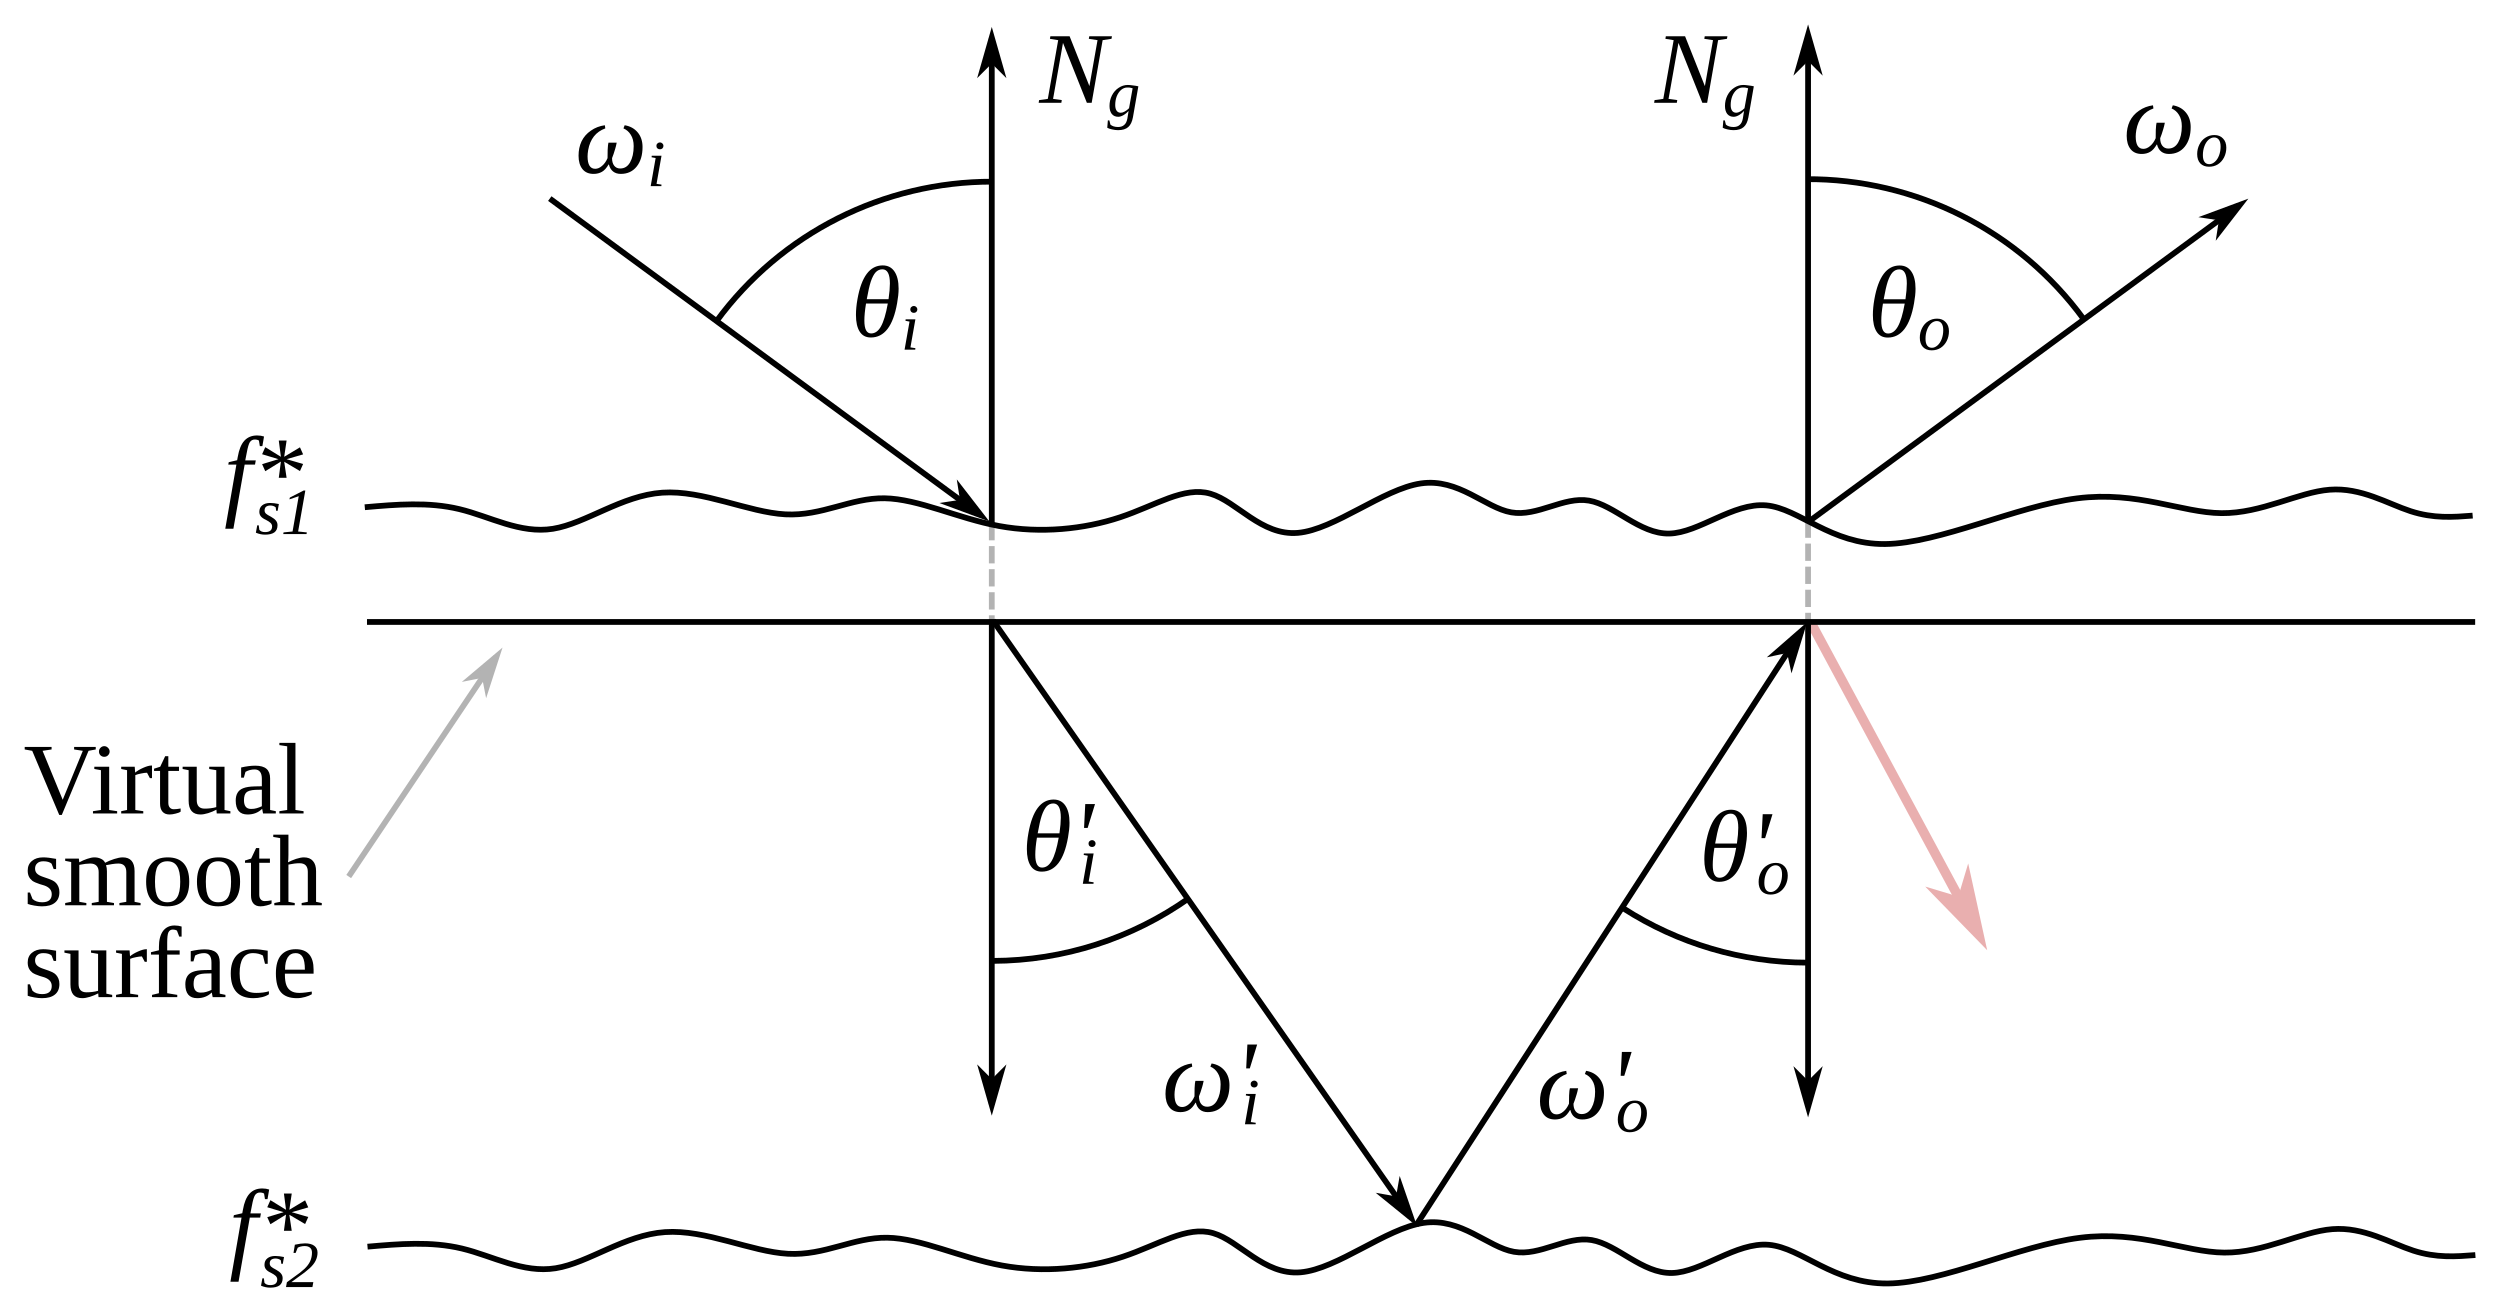
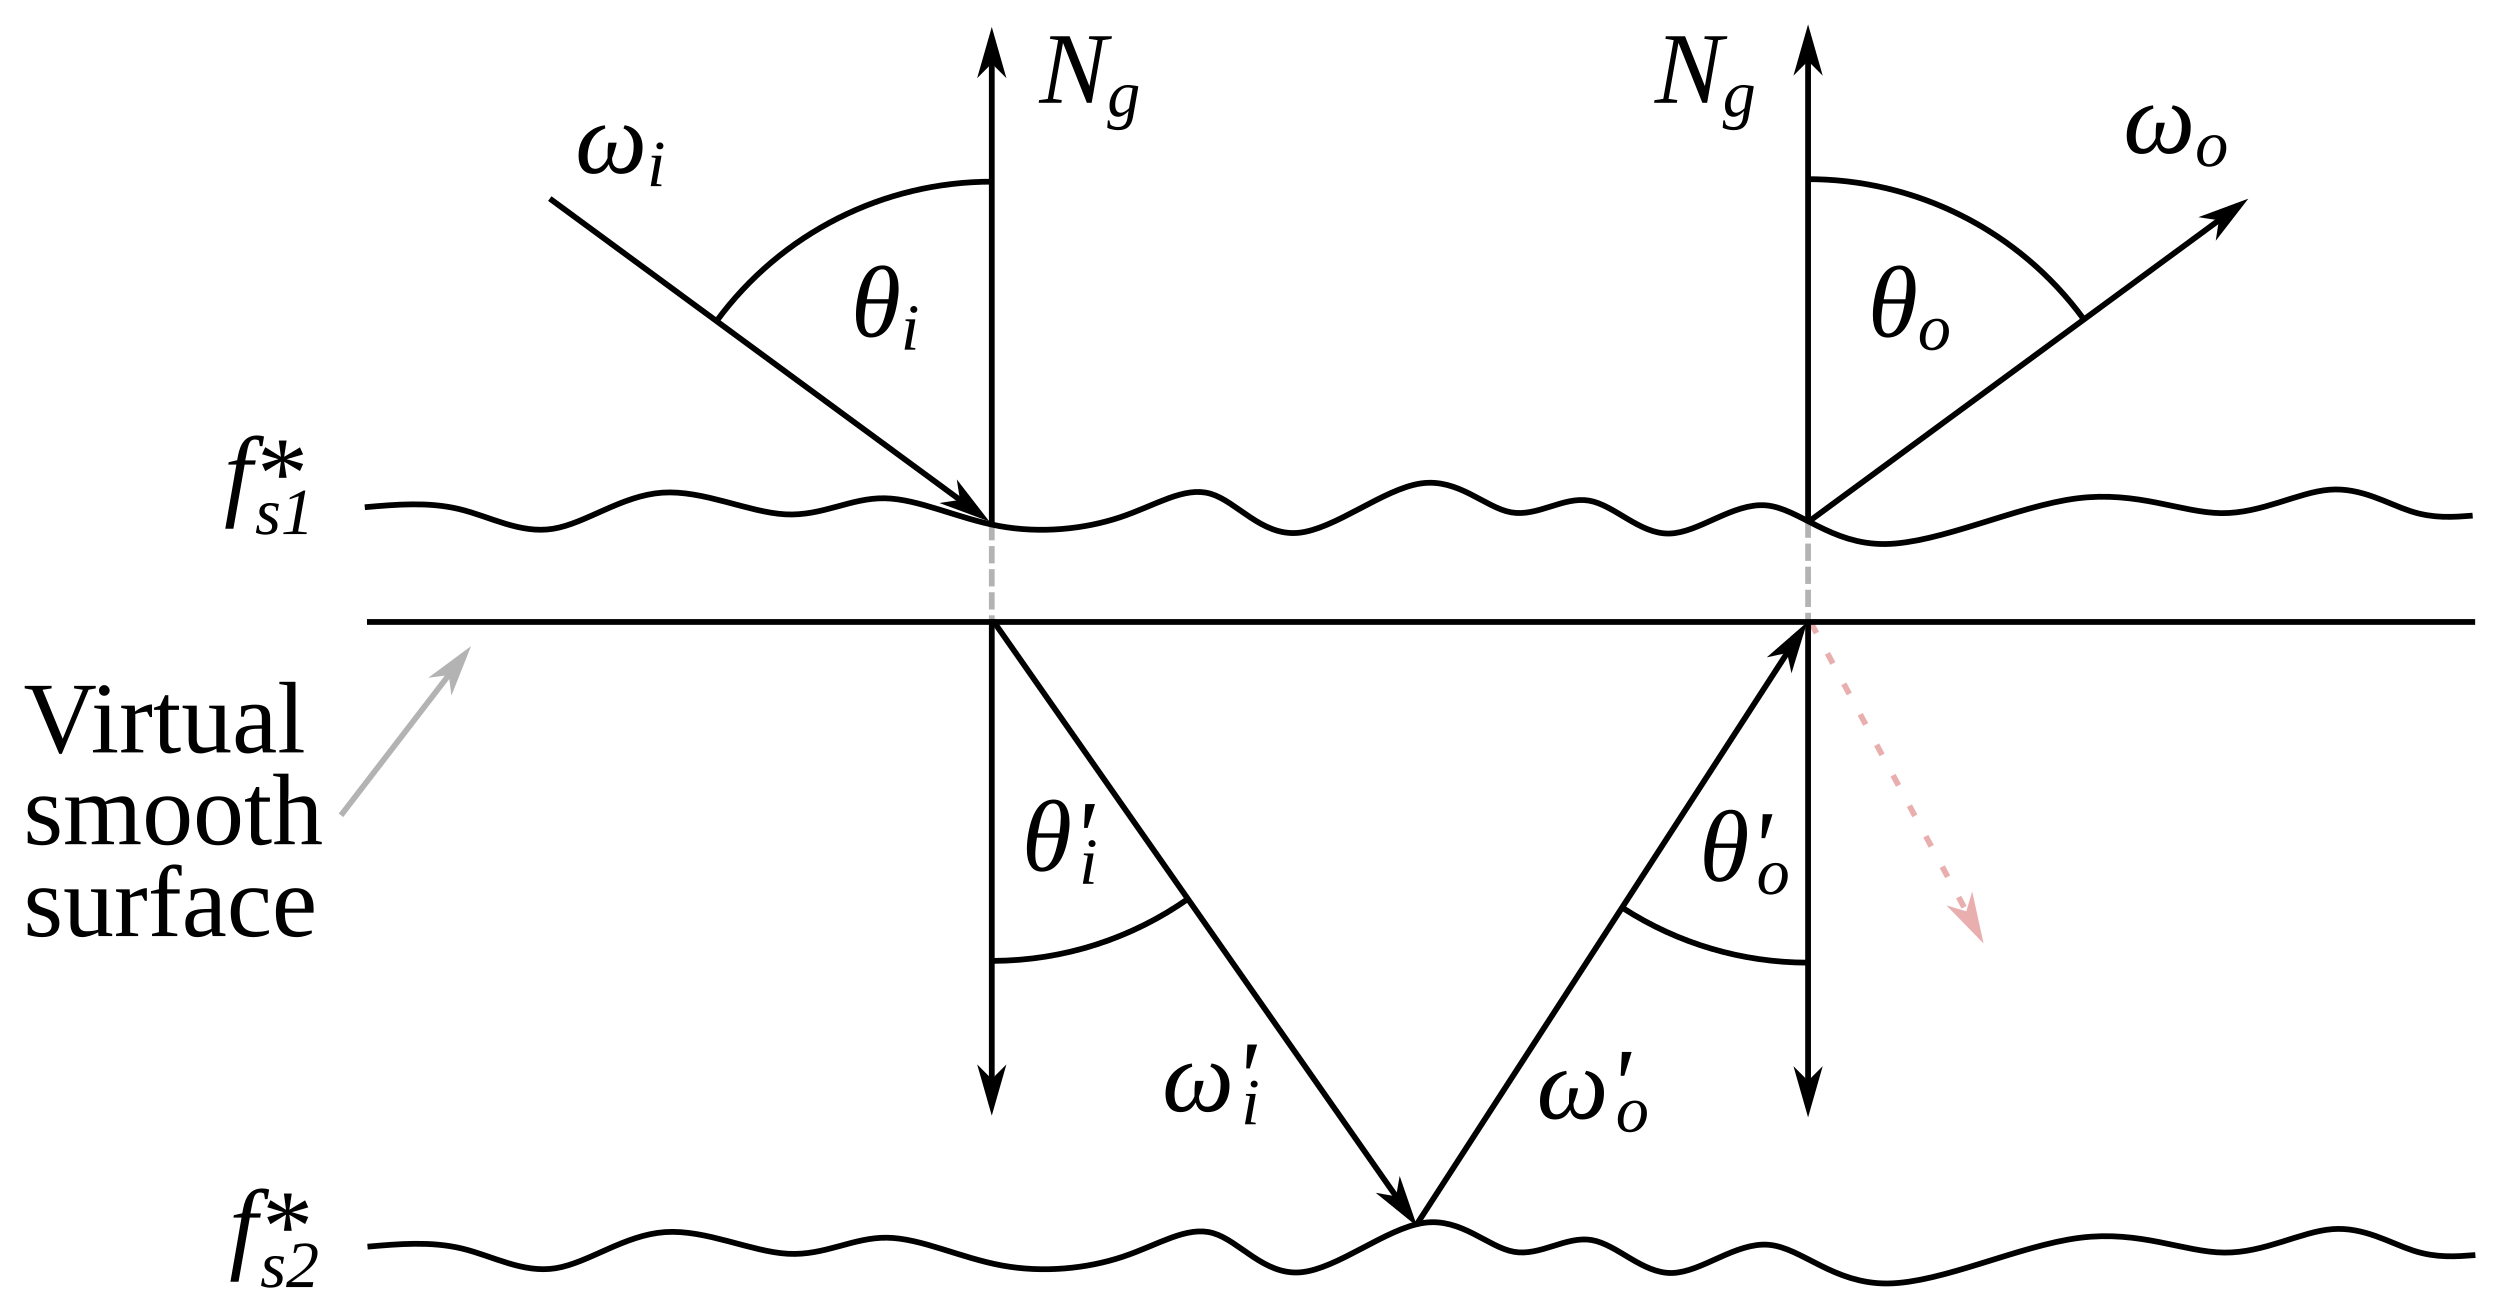
<svg xmlns="http://www.w3.org/2000/svg" xmlns:xlink="http://www.w3.org/1999/xlink" width="10.24in" height="5.369in" viewBox="0 0 260.091 136.368" version="1.1" id="svg8">
  <defs id="defs2">
    <marker orient="auto" refY="0" refX="0" id="marker969" style="overflow:visible">
      <path id="path967" d="M 0,0 5,-5 -12.5,0 5,5 Z" style="fill:#000000;fill-opacity:1;fill-rule:evenodd;stroke:#000000;stroke-width:1pt;stroke-opacity:1" transform="matrix(-0.4,0,0,-0.4,-4,0)" />
    </marker>
    <marker orient="auto" refY="0" refX="0" id="marker13270" style="overflow:visible">
      <path id="path13268" d="M 0,0 5,-5 -12.5,0 5,5 Z" style="fill:#b3b3b3;fill-opacity:1;fill-rule:evenodd;stroke:#b3b3b3;stroke-width:1pt;stroke-opacity:1" transform="matrix(-0.4,0,0,-0.4,-4,0)" />
    </marker>
    <marker style="overflow:visible" id="marker10270" refX="0" refY="0" orient="auto">
      <path transform="matrix(-0.4,0,0,-0.4,-4,0)" style="fill:#000000;fill-opacity:1;fill-rule:evenodd;stroke:#000000;stroke-width:1pt;stroke-opacity:1" d="M 0,0 5,-5 -12.5,0 5,5 Z" id="path10268" />
    </marker>
    <marker style="overflow:visible" id="marker10152" refX="0" refY="0" orient="auto">
      <path transform="matrix(-0.4,0,0,-0.4,-4,0)" style="fill:#000000;fill-opacity:1;fill-rule:evenodd;stroke:#000000;stroke-width:1pt;stroke-opacity:1" d="M 0,0 5,-5 -12.5,0 5,5 Z" id="path10150" />
    </marker>
    <marker orient="auto" refY="0" refX="0" id="marker9164" style="overflow:visible">
      <path id="path9162" d="M 0,0 5,-5 -12.5,0 5,5 Z" style="fill:#000000;fill-opacity:1;fill-rule:evenodd;stroke:#000000;stroke-width:1pt;stroke-opacity:1" transform="matrix(-0.4,0,0,-0.4,-4,0)" />
    </marker>
    <marker orient="auto" refY="0" refX="0" id="marker8602" style="overflow:visible">
      <path id="path8600" d="M 0,0 5,-5 -12.5,0 5,5 Z" style="fill:#e9afaf;fill-opacity:1;fill-rule:evenodd;stroke:#e9afaf;stroke-width:1pt;stroke-opacity:1" transform="matrix(-0.4,0,0,-0.4,-4,0)" />
    </marker>
    <marker orient="auto" refY="0" refX="0" id="marker8400" style="overflow:visible">
      <path id="path8398" d="M 0,0 5,-5 -12.5,0 5,5 Z" style="fill:#000000;fill-opacity:1;fill-rule:evenodd;stroke:#000000;stroke-width:1pt;stroke-opacity:1" transform="matrix(-0.4,0,0,-0.4,-4,0)" />
    </marker>
    <marker style="overflow:visible" id="marker7978" refX="0" refY="0" orient="auto">
      <path transform="matrix(-0.4,0,0,-0.4,-4,0)" style="fill:#000000;fill-opacity:1;fill-rule:evenodd;stroke:#000000;stroke-width:1pt;stroke-opacity:1" d="M 0,0 5,-5 -12.5,0 5,5 Z" id="path7976" />
    </marker>
    <marker style="overflow:visible" id="marker7970" refX="0" refY="0" orient="auto">
      <path transform="matrix(-0.4,0,0,-0.4,-4,0)" style="fill:#000000;fill-opacity:1;fill-rule:evenodd;stroke:#000000;stroke-width:1pt;stroke-opacity:1" d="M 0,0 5,-5 -12.5,0 5,5 Z" id="path7968" />
    </marker>
    <marker style="overflow:visible" id="marker7966" refX="0" refY="0" orient="auto">
      <path transform="matrix(-0.4,0,0,-0.4,-4,0)" style="fill:#000000;fill-opacity:1;fill-rule:evenodd;stroke:#000000;stroke-width:1pt;stroke-opacity:1" d="M 0,0 5,-5 -12.5,0 5,5 Z" id="path7964" />
    </marker>
    <marker style="overflow:visible" id="marker7962" refX="0" refY="0" orient="auto">
      <path transform="matrix(-0.4,0,0,-0.4,-4,0)" style="fill:#000000;fill-opacity:1;fill-rule:evenodd;stroke:#000000;stroke-width:1pt;stroke-opacity:1" d="M 0,0 5,-5 -12.5,0 5,5 Z" id="path7960" />
    </marker>
    <marker orient="auto" refY="0" refX="0" id="marker7958" style="overflow:visible">
      <path id="path7956" d="M 0,0 5,-5 -12.5,0 5,5 Z" style="fill:#000000;fill-opacity:1;fill-rule:evenodd;stroke:#000000;stroke-width:1pt;stroke-opacity:1" transform="matrix(-0.4,0,0,-0.4,-4,0)" />
    </marker>
    <marker style="overflow:visible" id="marker7948" refX="0" refY="0" orient="auto">
      <path transform="matrix(-0.2,0,0,-0.2,-1.2,0)" style="fill:#000000;fill-opacity:1;fill-rule:evenodd;stroke:#000000;stroke-width:1pt;stroke-opacity:1" d="M 0,0 5,-5 -12.5,0 5,5 Z" id="path7946" />
    </marker>
    <marker style="overflow:visible" id="marker7944" refX="0" refY="0" orient="auto">
      <path transform="matrix(-0.2,0,0,-0.2,-1.2,0)" style="fill:#000000;fill-opacity:1;fill-rule:evenodd;stroke:#000000;stroke-width:1pt;stroke-opacity:1" d="M 0,0 5,-5 -12.5,0 5,5 Z" id="path7942" />
    </marker>
    <marker style="overflow:visible" id="marker7940" refX="0" refY="0" orient="auto">
      <path transform="matrix(-0.2,0,0,-0.2,-1.2,0)" style="fill:#000000;fill-opacity:1;fill-rule:evenodd;stroke:#000000;stroke-width:1pt;stroke-opacity:1" d="M 0,0 5,-5 -12.5,0 5,5 Z" id="path7938" />
    </marker>
    <marker style="overflow:visible" id="marker7936" refX="0" refY="0" orient="auto">
      <path transform="matrix(-0.2,0,0,-0.2,-1.2,0)" style="fill:#000000;fill-opacity:1;fill-rule:evenodd;stroke:#000000;stroke-width:1pt;stroke-opacity:1" d="M 0,0 5,-5 -12.5,0 5,5 Z" id="path7934" />
    </marker>
    <marker orient="auto" refY="0" refX="0" id="marker7880" style="overflow:visible">
      <path id="path7878" d="M 0,0 5,-5 -12.5,0 5,5 Z" style="fill:#000000;fill-opacity:1;fill-rule:evenodd;stroke:#000000;stroke-width:1pt;stroke-opacity:1" transform="matrix(-0.4,0,0,-0.4,-4,0)" />
    </marker>
    <marker orient="auto" refY="0" refX="0" id="marker7872" style="overflow:visible">
      <path id="path7592" d="M 0,0 5,-5 -12.5,0 5,5 Z" style="fill:#000000;fill-opacity:1;fill-rule:evenodd;stroke:#000000;stroke-width:1pt;stroke-opacity:1" transform="matrix(-0.8,0,0,-0.8,-10,0)" />
    </marker>
    <marker style="overflow:visible" id="marker7865" refX="0" refY="0" orient="auto">
      <path transform="matrix(-0.2,0,0,-0.2,-1.2,0)" style="fill:#000000;fill-opacity:1;fill-rule:evenodd;stroke:#000000;stroke-width:1pt;stroke-opacity:1" d="M 0,0 5,-5 -12.5,0 5,5 Z" id="path7863" />
    </marker>
    <marker orient="auto" refY="0" refX="0" id="Arrow1Mend" style="overflow:visible">
      <path id="path7598" d="M 0,0 5,-5 -12.5,0 5,5 Z" style="fill:#000000;fill-opacity:1;fill-rule:evenodd;stroke:#000000;stroke-width:1pt;stroke-opacity:1" transform="matrix(-0.4,0,0,-0.4,-4,0)" />
    </marker>
    <marker orient="auto" refY="0" refX="0" id="marker7241" style="overflow:visible">
      <path id="path7239" d="M 0,0 5,-5 -12.5,0 5,5 Z" style="fill:#000000;fill-opacity:1;fill-rule:evenodd;stroke:#000000;stroke-width:1pt;stroke-opacity:1" transform="matrix(-0.4,0,0,-0.4,-4,0)" />
    </marker>
    <marker orient="auto" refY="0" refX="0" id="marker5167" style="overflow:visible">
      <path id="path5165" d="M 0,0 5,-5 -12.5,0 5,5 Z" style="fill:#000000;fill-opacity:1;fill-rule:evenodd;stroke:#000000;stroke-width:1pt;stroke-opacity:1" transform="matrix(-0.4,0,0,-0.4,-4,0)" />
    </marker>
    <marker orient="auto" refY="0" refX="0" id="marker1337" style="overflow:visible">
      <path id="path854" d="M 0,0 5,-5 -12.5,0 5,5 Z" style="fill:#000000;fill-opacity:1;fill-rule:evenodd;stroke:#000000;stroke-width:1pt;stroke-opacity:1" transform="matrix(-0.8,0,0,-0.8,-10,0)" />
    </marker>
    <marker orient="auto" refY="0" refX="0" id="Arrow1Lstart" style="overflow:visible">
      <path id="path851" d="M 0,0 5,-5 -12.5,0 5,5 Z" style="fill:#000000;fill-opacity:1;fill-rule:evenodd;stroke:#000000;stroke-width:1pt;stroke-opacity:1" transform="matrix(0.8,0,0,0.8,10,0)" />
    </marker>
    <marker orient="auto" refY="0" refX="0" id="Arrow2Mend" style="overflow:visible">
      <path id="path878" style="fill:#000000;fill-opacity:1;fill-rule:evenodd;stroke:#000000;stroke-width:0.625;stroke-linejoin:round;stroke-opacity:1" d="M 8.719,4.034 -2.207,0.016 8.719,-4.002 c -1.745,2.372 -1.735,5.617 -6e-7,8.035 z" transform="scale(-0.6)" />
    </marker>
    <marker orient="auto" refY="0" refX="0" id="marker1114" style="overflow:visible">
      <path id="path857" d="M 0,0 5,-5 -12.5,0 5,5 Z" style="fill:#000000;fill-opacity:1;fill-rule:evenodd;stroke:#000000;stroke-width:1pt;stroke-opacity:1" transform="matrix(0.4,0,0,0.4,4,0)" />
    </marker>
    <marker style="overflow:visible" id="marker57634" refX="0" refY="0" orient="auto">
      <path transform="matrix(0.4,0,0,0.4,4,0)" style="fill:#000000;fill-opacity:1;fill-rule:evenodd;stroke:#000000;stroke-width:1pt;stroke-opacity:1" d="M 0,0 5,-5 -12.5,0 5,5 Z" id="path57632" />
    </marker>
    <marker orient="auto" refY="0" refX="0" id="DotL" style="overflow:visible">
      <path id="path4925" d="m -2.5,-1 c 0,2.76 -2.24,5 -5,5 -2.76,0 -5,-2.24 -5,-5 0,-2.76 2.24,-5 5,-5 2.76,0 5,2.24 5,5 z" style="fill:#000000;fill-opacity:1;fill-rule:evenodd;stroke:#000000;stroke-width:1pt;stroke-opacity:1" transform="matrix(0.8,0,0,0.8,5.92,0.8)" />
    </marker>
    <marker orient="auto" refY="0" refX="0" id="Arrow1Sstart" style="overflow:visible">
      <path id="path4876" d="M 0,0 5,-5 -12.5,0 5,5 Z" style="fill:#000000;fill-opacity:1;fill-rule:evenodd;stroke:#000000;stroke-width:1pt;stroke-opacity:1" transform="matrix(0.2,0,0,0.2,1.2,0)" />
    </marker>
    <marker orient="auto" refY="0" refX="0" id="Tail" style="overflow:visible">
      <g id="g4912" transform="scale(-1.2)" style="fill:#000000;fill-opacity:1;stroke:#000000;stroke-opacity:1">
        <path id="path4900" d="M -3.805,-3.959 0.544,0" style="fill:#000000;fill-opacity:1;fill-rule:evenodd;stroke:#000000;stroke-width:0.8;stroke-linecap:round;stroke-opacity:1" />
        <path id="path4902" d="M -1.287,-3.959 3.062,0" style="fill:#000000;fill-opacity:1;fill-rule:evenodd;stroke:#000000;stroke-width:0.8;stroke-linecap:round;stroke-opacity:1" />
        <path id="path4904" d="M 1.305,-3.959 5.654,0" style="fill:#000000;fill-opacity:1;fill-rule:evenodd;stroke:#000000;stroke-width:0.8;stroke-linecap:round;stroke-opacity:1" />
        <path id="path4906" d="M -3.805,4.178 0.544,0.22" style="fill:#000000;fill-opacity:1;fill-rule:evenodd;stroke:#000000;stroke-width:0.8;stroke-linecap:round;stroke-opacity:1" />
        <path id="path4908" d="M -1.287,4.178 3.062,0.22" style="fill:#000000;fill-opacity:1;fill-rule:evenodd;stroke:#000000;stroke-width:0.8;stroke-linecap:round;stroke-opacity:1" />
        <path id="path4910" d="M 1.305,4.178 5.654,0.22" style="fill:#000000;fill-opacity:1;fill-rule:evenodd;stroke:#000000;stroke-width:0.8;stroke-linecap:round;stroke-opacity:1" />
      </g>
    </marker>
    <marker orient="auto" refY="0" refX="0" id="Arrow1Lend" style="overflow:visible">
      <path id="path4867" d="M 0,0 5,-5 -12.5,0 5,5 Z" style="fill:#000000;fill-opacity:1;fill-rule:evenodd;stroke:#000000;stroke-width:1pt;stroke-opacity:1" transform="matrix(-0.8,0,0,-0.8,-10,0)" />
    </marker>
    <marker orient="auto" refY="0" refX="0" id="Arrow1Mstart" style="overflow:visible">
      <path id="path4870" d="M 0,0 5,-5 -12.5,0 5,5 Z" style="fill:#000000;fill-opacity:1;fill-rule:evenodd;stroke:#000000;stroke-width:1pt;stroke-opacity:1" transform="matrix(0.4,0,0,0.4,4,0)" />
    </marker>
  </defs>
  <g id="layer10" style="display:none" transform="translate(-1.468979,-16.41269)">
    <path id="use4835" d="M 37.053,195.685 H 256.379" style="display:inline;fill:none;fill-rule:evenodd;stroke:#000000;stroke-width:0.6;stroke-linecap:butt;stroke-linejoin:miter;stroke-miterlimit:4;stroke-dasharray:none;stroke-dashoffset:0;stroke-opacity:1" />
    <path style="display:inline;fill:none;fill-rule:evenodd;stroke:#000000;stroke-width:0.6;stroke-linecap:butt;stroke-linejoin:miter;stroke-miterlimit:4;stroke-dasharray:none;stroke-opacity:1" d="m 37.593,189.541 c 3.309,-0.288 6.611,-0.576 9.825,0.194 3.214,0.77 6.329,2.597 9.751,2.049 3.422,-0.548 7.152,-3.47 11.383,-3.759 4.23,-0.29 8.957,2.051 12.796,2.256 3.839,0.204 6.791,-1.728 10.317,-1.672 3.526,0.056 7.621,2.098 11.931,2.889 4.311,0.791 8.836,0.33 12.566,-0.908 3.73,-1.238 6.665,-3.252 9.407,-2.457 2.743,0.795 5.289,4.398 9.097,4.075 3.808,-0.323 8.881,-4.571 12.799,-5.143 3.918,-0.572 6.677,2.533 9.404,3.01 2.727,0.478 5.424,-1.671 8.08,-1.223 2.656,0.448 5.265,3.491 8.354,3.427 3.088,-0.064 6.656,-3.235 10.085,-2.932 3.429,0.304 6.717,4.082 12.372,4.023 5.655,-0.059 13.678,-3.954 19.974,-4.752 6.296,-0.799 10.856,1.5 15.032,1.539 4.176,0.038 7.967,-2.184 11.243,-2.439 3.276,-0.255 6.031,1.458 8.423,2.235 2.392,0.777 4.424,0.619 6.455,0.461" id="path4008" />
  </g>
  <g id="layer11" style="display:inline" transform="translate(-1.468979,-16.41269)">
-     <path style="display:inline;fill:none;fill-rule:evenodd;stroke:#e9afaf;stroke-width:1;stroke-linecap:butt;stroke-linejoin:miter;stroke-miterlimit:4;stroke-dasharray:none;stroke-opacity:1;marker-end:url(#marker8602)" d="m 189.881,81.214 17.394,32.321" id="path8594" />
+     <path style="display:inline;fill:none;fill-rule:evenodd;stroke:#e9afaf;stroke-width:0.6;stroke-linecap:butt;stroke-linejoin:miter;stroke-miterlimit:4;stroke-dasharray:1.2,2.4;stroke-opacity:1;marker-end:url(#marker8602);stroke-dashoffset:0" d="m 189.881,81.214 17.394,32.321" id="path8594" />
    <path id="use1605" d="m 58.666,37.072 44.786,32.899" style="display:inline;fill:none;fill-rule:evenodd;stroke:#000000;stroke-width:0.6;stroke-linecap:butt;stroke-linejoin:miter;stroke-miterlimit:4;stroke-dasharray:none;stroke-opacity:1;marker-end:url(#marker7962)" />
    <path id="use2121" d="M 189.643,70.676 234.428,37.777" style="display:inline;fill:none;fill-rule:evenodd;stroke:#000000;stroke-width:0.6;stroke-linecap:butt;stroke-linejoin:miter;stroke-miterlimit:4;stroke-dasharray:none;stroke-opacity:1;marker-end:url(#marker7966)" />
    <path style="display:inline;fill:none;fill-rule:evenodd;stroke:#000000;stroke-width:0.601;stroke-linecap:butt;stroke-linejoin:miter;stroke-miterlimit:4;stroke-dasharray:none;stroke-opacity:1;marker-end:url(#marker7958)" d="m 104.77,80.962 43.45,62.071" id="path4901" />
    <path id="path5159" d="M 148.808,143.872 188.832,82.131" style="display:inline;fill:none;fill-rule:evenodd;stroke:#000000;stroke-width:0.603;stroke-linecap:butt;stroke-linejoin:miter;stroke-miterlimit:4;stroke-dasharray:none;stroke-opacity:1;marker-end:url(#marker7978)" />
    <path style="fill:none;fill-rule:evenodd;stroke:#b3b3b3;stroke-width:0.6;stroke-linecap:butt;stroke-linejoin:miter;stroke-miterlimit:4;stroke-dasharray:1.8, 0.6;stroke-dashoffset:0;stroke-opacity:1" d="m 104.65,70.825 v 10.409" id="path7225" />
    <path style="fill:none;fill-rule:evenodd;stroke:#b3b3b3;stroke-width:0.6;stroke-linecap:butt;stroke-linejoin:miter;stroke-miterlimit:4;stroke-dasharray:1.8, 0.6;stroke-dashoffset:0;stroke-opacity:1" d="M 189.575,70.564 V 81.05" id="path7227" />
    <path style="fill:none;fill-rule:evenodd;stroke:#000000;stroke-width:0.6;stroke-linecap:butt;stroke-linejoin:miter;stroke-miterlimit:4;stroke-dasharray:none;stroke-opacity:1;marker-end:url(#marker7970)" d="M 104.65,70.825 V 20.396" id="path7571" />
    <path id="path8392" d="M 189.575,70.564 V 20.135" style="fill:none;fill-rule:evenodd;stroke:#000000;stroke-width:0.6;stroke-linecap:butt;stroke-linejoin:miter;stroke-miterlimit:4;stroke-dasharray:none;stroke-opacity:1;marker-end:url(#marker8400)" />
    <path id="path9156" d="M 104.65,80.867 V 131.297" style="fill:none;fill-rule:evenodd;stroke:#000000;stroke-width:0.6;stroke-linecap:butt;stroke-linejoin:miter;stroke-miterlimit:4;stroke-dasharray:none;stroke-opacity:1;marker-end:url(#marker9164)" />
    <path style="fill:none;fill-rule:evenodd;stroke:#000000;stroke-width:0.6;stroke-linecap:butt;stroke-linejoin:miter;stroke-miterlimit:4;stroke-dasharray:none;stroke-opacity:1;marker-end:url(#marker10270)" d="M 189.575,81.05 V 131.479" id="path10262" />
    <flowRoot xml:space="preserve" id="flowRoot12956" style="font-style:normal;font-weight:normal;font-size:40px;line-height:125%;font-family:sans-serif;letter-spacing:0px;word-spacing:0px;fill:#000000;fill-opacity:1;stroke:none;stroke-width:1px;stroke-linecap:butt;stroke-linejoin:miter;stroke-opacity:1" transform="scale(0.2645833)">
      <flowRegion id="flowRegion12958">
        <rect id="rect12960" width="141.098" height="83.869" x="145.045" y="348.305" />
      </flowRegion>
      <flowPara id="flowPara12962" />
    </flowRoot>
    <text xml:space="preserve" style="font-style:normal;font-weight:normal;font-size:10.583px;line-height:125%;font-family:sans-serif;letter-spacing:0px;word-spacing:0px;display:inline;fill:#000000;fill-opacity:1;stroke:none;stroke-width:0.265px;stroke-linecap:butt;stroke-linejoin:miter;stroke-opacity:1" x="61.316" y="34.397" id="text13048">
      <tspan id="tspan13046" x="61.316" y="34.397" style="font-style:italic;font-variant:normal;font-weight:normal;font-stretch:normal;font-family:'Times New Roman';-inkscape-font-specification:'Times New Roman, Italic';font-variant-ligatures:normal;font-variant-caps:normal;font-variant-numeric:normal;font-feature-settings:normal;text-align:start;writing-mode:lr-tb;baseline-shift:baseline;text-anchor:start;stroke-width:0.265px" dy="0" dx="0">ω<tspan id="tspan13044" style="font-size:65%;baseline-shift:sub">i</tspan>
      </tspan>
    </text>
    <text id="text13054" y="32.322" x="222.379" style="font-style:normal;font-weight:normal;font-size:10.583px;line-height:125%;font-family:sans-serif;letter-spacing:0px;word-spacing:0px;display:inline;fill:#000000;fill-opacity:1;stroke:none;stroke-width:0.265px;stroke-linecap:butt;stroke-linejoin:miter;stroke-opacity:1" xml:space="preserve">
      <tspan dx="0" dy="0" style="font-style:italic;font-variant:normal;font-weight:normal;font-stretch:normal;font-family:'Times New Roman';-inkscape-font-specification:'Times New Roman, Italic';font-variant-ligatures:normal;font-variant-caps:normal;font-variant-numeric:normal;font-feature-settings:normal;text-align:start;writing-mode:lr-tb;baseline-shift:baseline;text-anchor:start;stroke-width:0.265px" y="32.322" x="222.379" id="tspan13052">ω<tspan style="font-size:65%;baseline-shift:sub" id="tspan13050">o</tspan>
      </tspan>
    </text>
    <text id="text13066" y="132.006" x="122.377" style="font-style:normal;font-weight:normal;font-size:10.583px;line-height:125%;font-family:sans-serif;letter-spacing:0px;word-spacing:0px;display:inline;fill:#000000;fill-opacity:1;stroke:none;stroke-width:0.265px;stroke-linecap:butt;stroke-linejoin:miter;stroke-opacity:1" xml:space="preserve">
      <tspan dx="0" dy="0" style="font-style:italic;font-variant:normal;font-weight:normal;font-stretch:normal;font-family:'Times New Roman';-inkscape-font-specification:'Times New Roman, Italic';font-variant-ligatures:normal;font-variant-caps:normal;font-variant-numeric:normal;font-feature-settings:normal;text-align:start;writing-mode:lr-tb;baseline-shift:baseline;text-anchor:start;stroke-width:0.265px" y="132.006" x="122.377" id="tspan13064">ω'<tspan dx="-1.5" style="font-size:65%;baseline-shift:sub" id="tspan13062">i</tspan>
      </tspan>
    </text>
    <text xml:space="preserve" style="font-style:normal;font-weight:normal;font-size:10.583px;line-height:125%;font-family:sans-serif;letter-spacing:0px;word-spacing:0px;display:inline;fill:#000000;fill-opacity:1;stroke:none;stroke-width:0.265px;stroke-linecap:butt;stroke-linejoin:miter;stroke-opacity:1" x="161.339" y="132.769" id="text13072">
      <tspan id="tspan13070" x="161.339" y="132.769" style="font-style:italic;font-variant:normal;font-weight:normal;font-stretch:normal;font-family:'Times New Roman';-inkscape-font-specification:'Times New Roman, Italic';font-variant-ligatures:normal;font-variant-caps:normal;font-variant-numeric:normal;font-feature-settings:normal;text-align:start;writing-mode:lr-tb;baseline-shift:baseline;text-anchor:start;stroke-width:0.265px" dy="0" dx="0">ω'<tspan id="tspan13068" style="font-size:65%;baseline-shift:sub" dx="-1.5">o</tspan>
      </tspan>
    </text>
    <text id="text13078" y="27.108" x="109.606" style="font-style:normal;font-weight:normal;font-size:10.583px;line-height:125%;font-family:sans-serif;letter-spacing:0px;word-spacing:0px;display:inline;fill:#000000;fill-opacity:1;stroke:none;stroke-width:0.265px;stroke-linecap:butt;stroke-linejoin:miter;stroke-opacity:1" xml:space="preserve">
      <tspan style="font-style:italic;font-variant:normal;font-weight:normal;font-stretch:normal;font-family:'Times New Roman';-inkscape-font-specification:'Times New Roman, Italic';font-variant-ligatures:normal;font-variant-caps:normal;font-variant-numeric:normal;font-feature-settings:normal;text-align:start;writing-mode:lr-tb;baseline-shift:baseline;text-anchor:start;stroke-width:0.265px" y="27.108" x="109.606" id="tspan13076" dy="0" dx="0">N<tspan style="font-size:65%;baseline-shift:sub" id="tspan13074">g</tspan>
      </tspan>
    </text>
    <text xml:space="preserve" style="font-style:normal;font-weight:normal;font-size:10.583px;line-height:125%;font-family:sans-serif;letter-spacing:0px;word-spacing:0px;display:inline;fill:#000000;fill-opacity:1;stroke:none;stroke-width:0.265px;stroke-linecap:butt;stroke-linejoin:miter;stroke-opacity:1" x="173.635" y="27.108" id="text13084">
      <tspan dx="0" dy="0" id="tspan13082" x="173.635" y="27.108" style="font-style:italic;font-variant:normal;font-weight:normal;font-stretch:normal;font-family:'Times New Roman';-inkscape-font-specification:'Times New Roman, Italic';font-variant-ligatures:normal;font-variant-caps:normal;font-variant-numeric:normal;font-feature-settings:normal;text-align:start;writing-mode:lr-tb;baseline-shift:baseline;text-anchor:start;stroke-width:0.265px">N<tspan id="tspan13080" style="font-size:65%;baseline-shift:sub">g</tspan>
      </tspan>
    </text>
    <g id="layer2" style="display:none">
      <path id="path965" d="M 148.808,143.872 V 93.443" style="display:inline;fill:none;fill-rule:evenodd;stroke:#000000;stroke-width:0.6;stroke-linecap:butt;stroke-linejoin:miter;stroke-miterlimit:4;stroke-dasharray:none;stroke-opacity:1;marker-end:url(#marker969)" />
      <text xml:space="preserve" style="font-style:normal;font-weight:normal;font-size:10.583px;line-height:125%;font-family:sans-serif;letter-spacing:0px;word-spacing:0px;display:inline;fill:#000000;fill-opacity:1;stroke:none;stroke-width:0.265px;stroke-linecap:butt;stroke-linejoin:miter;stroke-opacity:1" x="151.349" y="94.539" id="text975">
        <tspan dx="0" dy="0" id="tspan973" x="151.349" y="94.539" style="font-style:italic;font-variant:normal;font-weight:normal;font-stretch:normal;font-family:'Times New Roman';-inkscape-font-specification:'Times New Roman, Italic';font-variant-ligatures:normal;font-variant-caps:normal;font-variant-numeric:normal;font-feature-settings:normal;text-align:start;writing-mode:lr-tb;baseline-shift:baseline;text-anchor:start;stroke-width:0.265px">N<tspan id="tspan971" style="font-size:65%;baseline-shift:sub">g</tspan>
        </tspan>
      </text>
      <path d="m 128.433,114.786 a 35.513,35.513 0 0 1 39.637,-0.75" id="path998" style="display:inline;fill:none;stroke:#000000;stroke-width:0.6;stroke-miterlimit:4;stroke-dasharray:none;stroke-dashoffset:0" />
      <text id="text1005" y="120.675" x="136.685" style="font-style:normal;font-weight:normal;font-size:10.583px;line-height:125%;font-family:sans-serif;letter-spacing:0px;word-spacing:0px;display:inline;fill:#000000;fill-opacity:1;stroke:none;stroke-width:0.265px;stroke-linecap:butt;stroke-linejoin:miter;stroke-opacity:1" xml:space="preserve">
        <tspan dx="0" dy="0" style="font-style:italic;font-variant:normal;font-weight:normal;font-stretch:normal;font-family:'Times New Roman';-inkscape-font-specification:'Times New Roman, Italic';font-variant-ligatures:normal;font-variant-caps:normal;font-variant-numeric:normal;font-feature-settings:normal;text-align:start;writing-mode:lr-tb;baseline-shift:baseline;text-anchor:start;stroke-width:0.265px" y="120.675" x="136.685" id="tspan1003">θ'<tspan dx="-1.5" style="font-size:65%;baseline-shift:sub" id="tspan1001">i</tspan>
        </tspan>
      </text>
      <text xml:space="preserve" style="font-style:normal;font-weight:normal;font-size:10.583px;line-height:125%;font-family:sans-serif;letter-spacing:0px;word-spacing:0px;display:inline;fill:#000000;fill-opacity:1;stroke:none;stroke-width:0.265px;stroke-linecap:butt;stroke-linejoin:miter;stroke-opacity:1" x="151.407" y="120.675" id="text1011">
        <tspan id="tspan1009" x="151.407" y="120.675" style="font-style:italic;font-variant:normal;font-weight:normal;font-stretch:normal;font-family:'Times New Roman';-inkscape-font-specification:'Times New Roman, Italic';font-variant-ligatures:normal;font-variant-caps:normal;font-variant-numeric:normal;font-feature-settings:normal;text-align:start;writing-mode:lr-tb;baseline-shift:baseline;text-anchor:start;stroke-width:0.265px" dy="0" dx="0">θ'<tspan dx="-1.5" id="tspan1007" style="font-size:65%;baseline-shift:sub">o</tspan>
        </tspan>
      </text>
    </g>
    <g id="layer1" style="display:inline">
      <path style="display:inline;fill:none;stroke:#000000;stroke-width:0.6;stroke-miterlimit:4;stroke-dasharray:none;stroke-dashoffset:0" id="path8542" d="M 76.018,49.815 A 35.513,35.513 0 0 1 104.724,35.312" />
      <path d="m 189.367,35.052 a 35.513,35.513 0 0 1 28.863,14.534" id="path8544" style="display:inline;fill:none;stroke:#000000;stroke-width:0.6;stroke-miterlimit:4;stroke-dasharray:none;stroke-dashoffset:0" />
      <path d="m 125.22,109.816 a 35.513,35.513 0 0 1 -20.44,6.564" id="path13007" style="display:inline;fill:none;stroke:#000000;stroke-width:0.6;stroke-miterlimit:4;stroke-dasharray:none;stroke-dashoffset:0" />
      <path style="display:inline;fill:none;stroke:#000000;stroke-width:0.6;stroke-miterlimit:4;stroke-dasharray:none;stroke-dashoffset:0" id="path13011" d="m 189.51,116.563 a 35.513,35.513 0 0 1 -19.15,-5.647" />
      <text id="text13017" y="51.415" x="90.005" style="font-style:normal;font-weight:normal;font-size:10.583px;line-height:125%;font-family:sans-serif;letter-spacing:0px;word-spacing:0px;display:inline;fill:#000000;fill-opacity:1;stroke:none;stroke-width:0.265px;stroke-linecap:butt;stroke-linejoin:miter;stroke-opacity:1" xml:space="preserve">
        <tspan dx="0" dy="0" style="font-style:italic;font-variant:normal;font-weight:normal;font-stretch:normal;font-family:'Times New Roman';-inkscape-font-specification:'Times New Roman, Italic';font-variant-ligatures:normal;font-variant-caps:normal;font-variant-numeric:normal;font-feature-settings:normal;text-align:start;writing-mode:lr-tb;baseline-shift:baseline;text-anchor:start;stroke-width:0.265px" y="51.415" x="90.005" id="tspan13015">θ<tspan style="font-size:65%;baseline-shift:sub" id="tspan13019">i</tspan>
        </tspan>
      </text>
      <text xml:space="preserve" style="font-style:normal;font-weight:normal;font-size:10.583px;line-height:125%;font-family:sans-serif;letter-spacing:0px;word-spacing:0px;display:inline;fill:#000000;fill-opacity:1;stroke:none;stroke-width:0.265px;stroke-linecap:butt;stroke-linejoin:miter;stroke-opacity:1" x="195.799" y="51.422" id="text13028">
        <tspan id="tspan13026" x="195.799" y="51.422" style="font-style:italic;font-variant:normal;font-weight:normal;font-stretch:normal;font-family:'Times New Roman';-inkscape-font-specification:'Times New Roman, Italic';font-variant-ligatures:normal;font-variant-caps:normal;font-variant-numeric:normal;font-feature-settings:normal;text-align:start;writing-mode:lr-tb;baseline-shift:baseline;text-anchor:start;stroke-width:0.265px" dy="0" dx="0">θ<tspan style="font-size:65%;baseline-shift:sub" id="tspan13030">o</tspan>
        </tspan>
      </text>
      <text xml:space="preserve" style="font-style:normal;font-weight:normal;font-size:10.583px;line-height:125%;font-family:sans-serif;letter-spacing:0px;word-spacing:0px;display:inline;fill:#000000;fill-opacity:1;stroke:none;stroke-width:0.265px;stroke-linecap:butt;stroke-linejoin:miter;stroke-opacity:1" x="107.786" y="106.986" id="text13036">
        <tspan id="tspan13034" x="107.786" y="106.986" style="font-style:italic;font-variant:normal;font-weight:normal;font-stretch:normal;font-family:'Times New Roman';-inkscape-font-specification:'Times New Roman, Italic';font-variant-ligatures:normal;font-variant-caps:normal;font-variant-numeric:normal;font-feature-settings:normal;text-align:start;writing-mode:lr-tb;baseline-shift:baseline;text-anchor:start;stroke-width:0.265px" dy="0" dx="0">θ'<tspan id="tspan13032" style="font-size:65%;baseline-shift:sub" dx="-1.5">i</tspan>
        </tspan>
      </text>
      <text id="text13042" y="108.045" x="178.266" style="font-style:normal;font-weight:normal;font-size:10.583px;line-height:125%;font-family:sans-serif;letter-spacing:0px;word-spacing:0px;display:inline;fill:#000000;fill-opacity:1;stroke:none;stroke-width:0.265px;stroke-linecap:butt;stroke-linejoin:miter;stroke-opacity:1" xml:space="preserve">
        <tspan dx="0" dy="0" style="font-style:italic;font-variant:normal;font-weight:normal;font-stretch:normal;font-family:'Times New Roman';-inkscape-font-specification:'Times New Roman, Italic';font-variant-ligatures:normal;font-variant-caps:normal;font-variant-numeric:normal;font-feature-settings:normal;text-align:start;writing-mode:lr-tb;baseline-shift:baseline;text-anchor:start;stroke-width:0.265px" y="108.045" x="178.266" id="tspan13040">θ'<tspan style="font-size:65%;baseline-shift:sub" id="tspan13038" dx="-1.5">o</tspan>
        </tspan>
      </text>
    </g>
  </g>
  <g id="layer5" style="display:inline" transform="translate(-1.468979,-16.41269)">
    <use style="display:inline" x="0" y="0" xlink:href="#path4008" id="use4023" transform="translate(2.109628,-43.43005)" width="100%" height="100%" />
    <text id="text12978" y="147.508" x="25.316" style="font-style:normal;font-weight:normal;font-size:10.583px;line-height:125%;font-family:sans-serif;letter-spacing:0px;word-spacing:0px;display:inline;fill:#000000;fill-opacity:1;stroke:none;stroke-width:0.265px;stroke-linecap:butt;stroke-linejoin:miter;stroke-opacity:1" xml:space="preserve">
      <tspan dx="0 1" dy="0 -1.14" style="font-style:italic;font-variant:normal;font-weight:normal;font-stretch:normal;font-family:'Times New Roman';-inkscape-font-specification:'Times New Roman, Italic';font-variant-ligatures:normal;font-variant-caps:normal;font-variant-numeric:normal;font-feature-settings:normal;text-align:start;writing-mode:lr-tb;baseline-shift:baseline;text-anchor:start;stroke-width:0.265px" y="147.508" x="25.316" id="tspan12976">f*<tspan dx="-5" dy="1.43" id="tspan12974" style="font-size:65%;baseline-shift:sub">s2</tspan>
      </tspan>
    </text>
  </g>
  <g id="layer4" style="display:inline" transform="translate(-1.468979,-16.41269)">
    <g id="layer7" style="display:inline">
      <use style="display:inline" x="0" y="0" xlink:href="#use4835" id="use4850" transform="translate(2.596564,-114.5662)" width="100%" height="100%" />
-       <text xml:space="preserve" style="font-style:normal;font-weight:normal;font-size:10.583px;line-height:90%;font-family:sans-serif;letter-spacing:0px;word-spacing:0px;display:inline;fill:#000000;fill-opacity:1;stroke:none;stroke-width:0.265px;stroke-linecap:butt;stroke-linejoin:miter;stroke-opacity:1" x="3.916" y="101.039" id="text12984">
-         <tspan id="tspan12982" x="3.916" y="101.039" style="font-style:normal;font-variant:normal;font-weight:normal;font-stretch:normal;line-height:90%;font-family:'Times New Roman';-inkscape-font-specification:'Times New Roman, ';font-variant-ligatures:normal;font-variant-caps:normal;font-variant-numeric:normal;font-feature-settings:normal;text-align:start;writing-mode:lr-tb;baseline-shift:baseline;text-anchor:start;stroke-width:0.265px">Virtual</tspan>
-         <tspan x="3.916" y="110.594" style="font-style:normal;font-variant:normal;font-weight:normal;font-stretch:normal;line-height:90%;font-family:'Times New Roman';-inkscape-font-specification:'Times New Roman, ';font-variant-ligatures:normal;font-variant-caps:normal;font-variant-numeric:normal;font-feature-settings:normal;text-align:start;writing-mode:lr-tb;baseline-shift:baseline;text-anchor:start;stroke-width:0.265px" id="tspan12997">smooth</tspan>
-         <tspan x="3.916" y="120.149" style="font-style:normal;font-variant:normal;font-weight:normal;font-stretch:normal;line-height:90%;font-family:'Times New Roman';-inkscape-font-specification:'Times New Roman, ';font-variant-ligatures:normal;font-variant-caps:normal;font-variant-numeric:normal;font-feature-settings:normal;text-align:start;writing-mode:lr-tb;baseline-shift:baseline;text-anchor:start;stroke-width:0.265px" id="tspan12986">surface</tspan>
+       <text xml:space="preserve" style="font-style:normal;font-weight:normal;font-size:10.583px;line-height:90%;font-family:sans-serif;letter-spacing:0px;word-spacing:0px;display:inline;fill:#000000;fill-opacity:1;stroke:none;stroke-width:0.265px;stroke-linecap:butt;stroke-linejoin:miter;stroke-opacity:1" x="3.916" y="94.689" id="text12984">
+         <tspan id="tspan12982" x="3.916" y="94.689" style="font-style:normal;font-variant:normal;font-weight:normal;font-stretch:normal;line-height:90%;font-family:'Times New Roman';-inkscape-font-specification:'Times New Roman, ';font-variant-ligatures:normal;font-variant-caps:normal;font-variant-numeric:normal;font-feature-settings:normal;text-align:start;writing-mode:lr-tb;baseline-shift:baseline;text-anchor:start;stroke-width:0.265px">Virtual</tspan>
+         <tspan x="3.916" y="104.244" style="font-style:normal;font-variant:normal;font-weight:normal;font-stretch:normal;line-height:90%;font-family:'Times New Roman';-inkscape-font-specification:'Times New Roman, ';font-variant-ligatures:normal;font-variant-caps:normal;font-variant-numeric:normal;font-feature-settings:normal;text-align:start;writing-mode:lr-tb;baseline-shift:baseline;text-anchor:start;stroke-width:0.265px" id="tspan12997">smooth</tspan>
+         <tspan x="3.916" y="113.799" style="font-style:normal;font-variant:normal;font-weight:normal;font-stretch:normal;line-height:90%;font-family:'Times New Roman';-inkscape-font-specification:'Times New Roman, ';font-variant-ligatures:normal;font-variant-caps:normal;font-variant-numeric:normal;font-feature-settings:normal;text-align:start;writing-mode:lr-tb;baseline-shift:baseline;text-anchor:start;stroke-width:0.265px" id="tspan12986">surface</tspan>
      </text>
      <flowRoot xml:space="preserve" id="flowRoot12999" style="font-style:normal;font-weight:normal;font-size:40px;line-height:125%;font-family:sans-serif;letter-spacing:0px;word-spacing:0px;fill:#000000;fill-opacity:1;stroke:none;stroke-width:1px;stroke-linecap:butt;stroke-linejoin:miter;stroke-opacity:1" transform="scale(0.2645833)">
        <flowRegion id="flowRegion13001">
          <rect id="rect13003" width="59.202" height="40.455" x="87.816" y="375.932" />
        </flowRegion>
        <flowPara id="flowPara13005" />
      </flowRoot>
-       <path style="display:inline;fill:none;fill-rule:evenodd;stroke:#b3b3b3;stroke-width:0.6;stroke-linecap:butt;stroke-linejoin:miter;stroke-miterlimit:4;stroke-dasharray:none;stroke-opacity:1;marker-end:url(#marker13270)" d="M 37.747,107.604 53.092,84.76" id="path13262" />
+       <path style="display:inline;fill:none;fill-rule:evenodd;stroke:#b3b3b3;stroke-width:0.6;stroke-linecap:butt;stroke-linejoin:miter;stroke-miterlimit:4;stroke-dasharray:none;stroke-opacity:1;marker-end:url(#marker13270)" d="M 36.94,101.234 49.757,84.566" id="path13262" />
    </g>
    <g id="layer6" style="display:inline">
      <use style="display:inline" x="0" y="0" xlink:href="#path4008" id="use4847" transform="translate(1.827449,-120.3588)" width="100%" height="100%" />
      <text xml:space="preserve" style="font-style:normal;font-weight:normal;font-size:10.583px;line-height:125%;font-family:sans-serif;letter-spacing:0px;word-spacing:0px;display:inline;fill:#000000;fill-opacity:1;stroke:none;stroke-width:0.265px;stroke-linecap:butt;stroke-linejoin:miter;stroke-opacity:1" x="24.78" y="69.168" id="text12966">
        <tspan id="tspan12964" x="24.78" y="69.168" style="font-style:italic;font-variant:normal;font-weight:normal;font-stretch:normal;font-family:'Times New Roman';-inkscape-font-specification:'Times New Roman, Italic';font-variant-ligatures:normal;font-variant-caps:normal;font-variant-numeric:normal;font-feature-settings:normal;text-align:start;writing-mode:lr-tb;baseline-shift:baseline;text-anchor:start;stroke-width:0.265px" dy="0 -1.14" dx="0 1">f*<tspan style="font-size:65%;baseline-shift:sub" id="tspan12968" dy="1.43" dx="-5">s1</tspan>
        </tspan>
      </text>
    </g>
  </g>
</svg>
